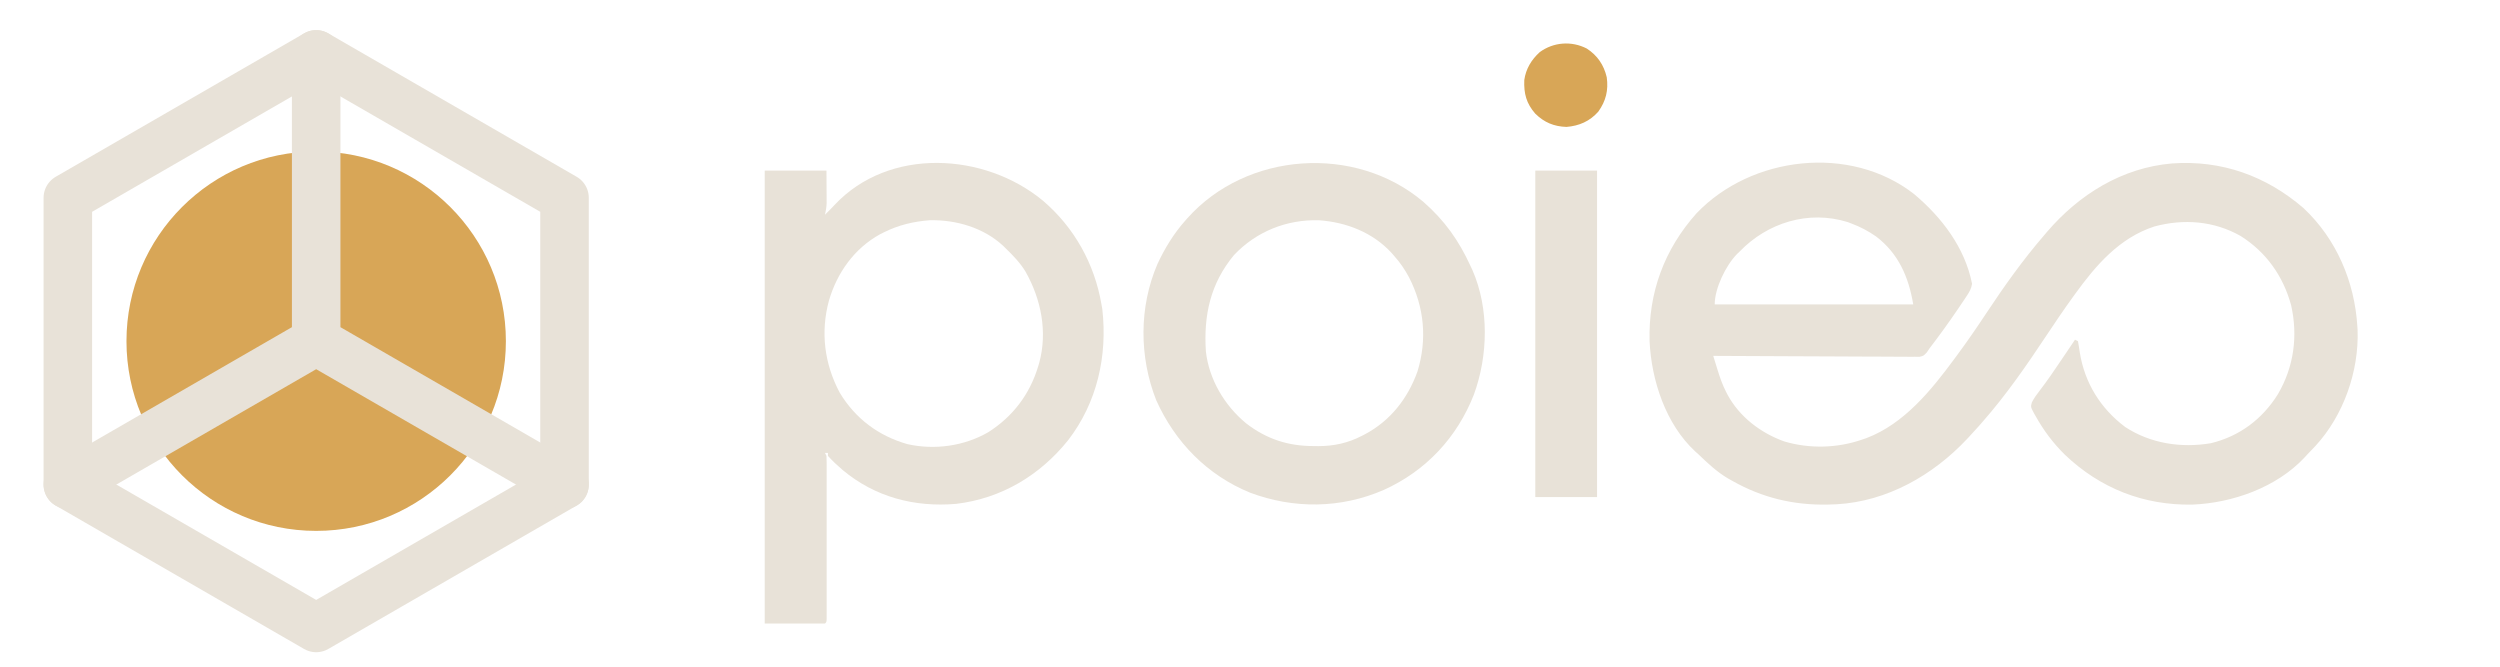
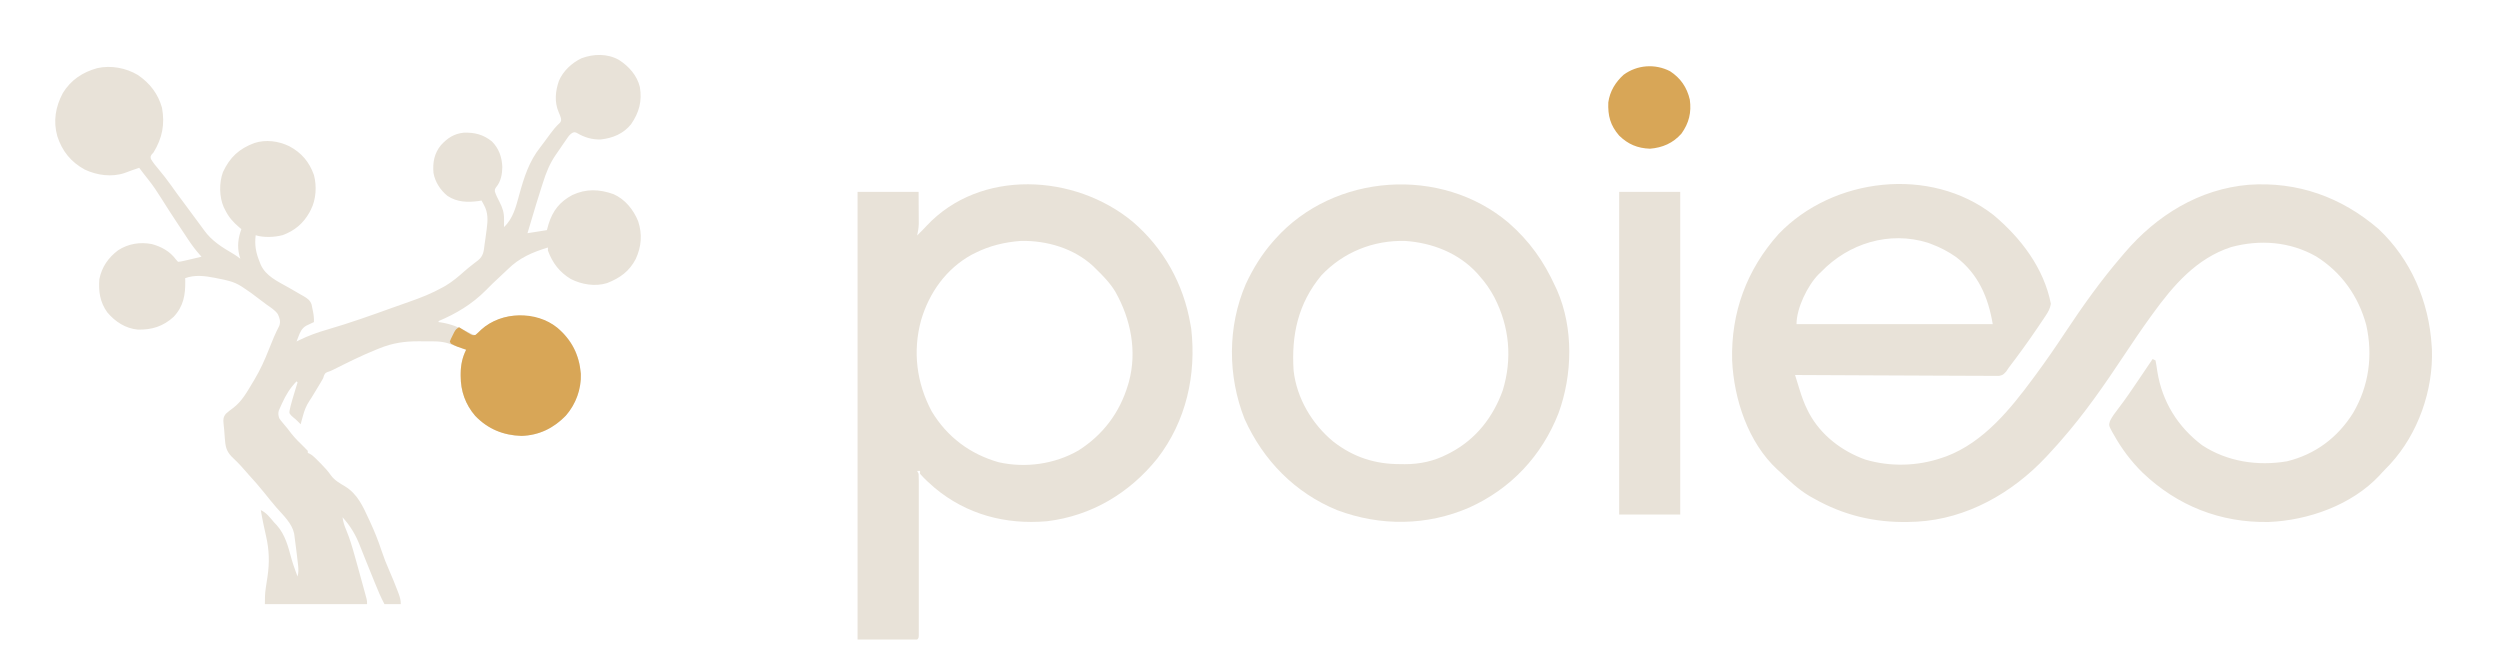
- <svg xmlns="http://www.w3.org/2000/svg" viewBox="0 0 1700 453" role="img" aria-label="poieo">
-   <g transform="translate(215,232) scale(1.5)">
-     <circle r="86" fill="#d8a657" />
-     <g stroke="#e8e2d8" stroke-width="22" stroke-linecap="round" stroke-linejoin="round" fill="none">
-       <path d="M 0 -130 L 112.58 -65 L 112.58 65 L 0 130 L -112.58 65 L -112.58 -65 Z" />
-       <path d="M 0 0 L 0 -130 M 0 0 L 112.58 65 M 0 0 L -112.58 65" />
-     </g>
+ <svg xmlns="http://www.w3.org/2000/svg" viewBox="0 0 1720 453" role="img" aria-label="poieo">
+   <g transform="translate(10,10) scale(0.703)">
+     <path d="M0 0 C9.67 6.16 17.84 15.25 20.57 26.64 C22.86 40.42 19.87 51.45 11.97 62.97 C4.44 72.3 -5.88 76.57 -17.62 77.89 C-26.36 78.19 -33.77 75.88 -41.21 71.47 C-43.43 70.64 -43.43 70.64 -45.4 71.38 C-47.6 72.75 -48.66 73.94 -50.13 76.06 C-50.38 76.41 -50.38 76.41 -51.61 78.18 C-52.11 78.91 -52.61 79.64 -53.12 80.39 C-53.36 80.73 -53.36 80.73 -54.57 82.46 C-55.61 83.96 -56.64 85.47 -57.65 86.99 C-58.95 88.92 -60.28 90.84 -61.62 92.74 C-67.73 101.57 -71.26 110.44 -74.43 120.64 C-74.94 122.21 -75.44 123.77 -75.95 125.34 C-77.48 130.1 -78.96 134.87 -80.43 139.64 C-80.67 140.4 -80.9 141.17 -81.15 141.95 C-83.98 151.16 -86.73 160.39 -89.43 169.64 C-83.16 168.65 -76.89 167.66 -70.43 166.64 C-69.9 164.7 -69.36 162.76 -68.81 160.77 C-64.69 147.54 -57.79 138.8 -45.5 132.27 C-32.02 125.98 -19.11 126.51 -5.25 131.41 C6.12 136.41 14.33 146.67 18.88 157.95 C23.08 170.58 22.08 182.74 16.57 194.77 C10.29 206.97 1.05 213.52 -11.48 218.45 C-23.12 222.08 -36.4 219.9 -47.06 214.45 C-58.13 207.8 -65.01 198.69 -69.43 186.64 C-69.43 185.65 -69.43 184.66 -69.43 183.64 C-84.58 188.24 -97.4 193.71 -108.81 205.05 C-111.2 207.39 -113.65 209.64 -116.1 211.9 C-121.02 216.44 -125.85 221.02 -130.5 225.83 C-143.69 239.09 -159.26 248.4 -176.43 255.64 C-176.43 255.97 -176.43 256.3 -176.43 256.64 C-175.54 256.76 -174.64 256.89 -173.71 257.02 C-164.5 258.54 -157.1 261.37 -148.89 265.8 C-146.1 267.29 -143.4 268.55 -140.43 269.64 C-140.04 269.2 -139.65 268.77 -139.25 268.32 C-129.46 257.9 -115.61 251.05 -101.29 250.42 C-83.66 249.93 -68.65 253.98 -55.6 266.33 C-43.56 278.24 -37.78 292.68 -37.12 309.52 C-37.57 325.02 -43.31 339.32 -54.12 350.46 C-65.69 361.37 -79.23 367.52 -95.31 368.02 C-113.15 367.45 -128.23 361.26 -140.62 348.36 C-150.23 337.13 -154.83 324.09 -154.81 309.45 C-154.81 308.53 -154.81 307.62 -154.81 306.67 C-154.68 298.39 -153.17 291.11 -149.43 283.64 C-149.69 283.56 -149.69 283.56 -151.02 283.12 C-156.32 281.38 -161.55 279.5 -166.76 277.51 C-174.1 275.13 -181.65 275.45 -189.27 275.46 C-191.47 275.45 -193.66 275.44 -195.85 275.42 C-209.51 275.36 -221.44 277.09 -234.18 282.27 C-235.36 282.73 -236.53 283.2 -237.74 283.68 C-251.93 289.42 -265.61 296.27 -279.28 303.12 C-282.43 304.64 -282.43 304.64 -285.23 305.53 C-287.43 306.64 -287.43 306.64 -288.58 308.98 C-288.86 309.86 -289.14 310.74 -289.43 311.64 C-290.28 313.19 -291.17 314.71 -292.08 316.22 C-292.59 317.07 -293.1 317.92 -293.63 318.8 C-293.9 319.24 -293.9 319.24 -295.25 321.45 C-295.51 321.89 -295.51 321.89 -296.83 324.07 C-301.09 331.13 -301.09 331.13 -302.84 333.74 C-306.01 338.53 -307.78 343.1 -309.25 348.64 C-309.35 349.03 -309.35 349.03 -309.9 350.99 C-310.42 352.87 -310.93 354.75 -311.43 356.64 C-312.19 355.87 -312.94 355.1 -313.72 354.31 C-316.43 351.64 -316.43 351.64 -318.3 350.19 C-320.1 348.78 -321.23 347.59 -322.43 345.64 C-322.36 343.5 -322.36 343.5 -321.79 341.1 C-321.69 340.66 -321.69 340.66 -321.17 338.42 C-319.98 333.92 -318.69 329.46 -317.31 325.02 C-317.03 324.11 -316.75 323.2 -316.47 322.26 C-315.79 320.05 -315.12 317.85 -314.43 315.64 C-314.76 315.31 -315.09 314.98 -315.43 314.64 C-321.73 321.13 -325.84 327.83 -329.56 336.02 C-329.76 336.45 -329.76 336.45 -330.78 338.65 C-331.14 339.48 -331.5 340.31 -331.88 341.16 C-332.2 341.91 -332.53 342.65 -332.86 343.41 C-333.57 346.17 -333.23 347.92 -332.43 350.64 C-330.87 352.96 -330.87 352.96 -328.87 355.33 C-328.14 356.2 -327.41 357.07 -326.66 357.97 C-325.93 358.85 -325.19 359.73 -324.43 360.64 C-323.18 362.26 -321.93 363.89 -320.68 365.52 C-316.9 370.28 -312.69 374.51 -308.29 378.71 C-306.97 379.98 -305.7 381.31 -304.43 382.64 C-304.43 383.3 -304.43 383.96 -304.43 384.64 C-304.14 384.77 -304.14 384.77 -302.65 385.44 C-300.36 386.68 -298.84 387.97 -297.01 389.8 C-296.38 390.43 -295.75 391.05 -295.11 391.69 C-294.45 392.36 -293.8 393.02 -293.12 393.7 C-292.44 394.38 -291.76 395.06 -291.06 395.76 C-287.69 399.18 -284.6 402.55 -281.87 406.52 C-278.21 411.57 -273.11 414.36 -267.84 417.5 C-255.61 425.06 -250.36 437.19 -244.5 449.89 C-244.34 450.22 -244.34 450.22 -243.57 451.87 C-239.22 461.25 -235.43 470.67 -232.2 480.5 C-230.07 486.95 -227.61 493.17 -224.87 499.39 C-221.85 506.27 -218.99 513.17 -216.37 520.2 C-216.07 520.99 -215.77 521.79 -215.46 522.6 C-214.16 526.18 -213.43 528.79 -213.43 532.64 C-218.71 532.64 -223.99 532.64 -229.43 532.64 C-232.9 526.02 -235.84 519.32 -238.57 512.36 C-241.43 505.07 -244.43 497.82 -247.4 490.57 C-251.41 480.74 -251.41 480.74 -253.23 475.95 C-257.32 465.17 -262.66 456.18 -270.43 447.64 C-269.84 452.31 -268.53 456.15 -266.68 460.46 C-263.3 468.63 -260.85 476.95 -258.5 485.45 C-258.07 486.98 -257.64 488.51 -257.21 490.03 C-256.14 493.84 -255.08 497.65 -254.03 501.46 C-253.46 503.56 -252.88 505.65 -252.3 507.74 C-251.3 511.37 -250.3 515 -249.31 518.64 C-249.01 519.72 -248.72 520.8 -248.41 521.91 C-248.15 522.89 -247.89 523.88 -247.61 524.89 C-247.38 525.74 -247.15 526.59 -246.92 527.47 C-246.43 529.64 -246.43 529.64 -246.43 532.64 C-279.43 532.64 -312.43 532.64 -346.43 532.64 C-346.43 526.95 -346.41 522.36 -345.56 516.91 C-345.38 515.69 -345.2 514.48 -345.01 513.22 C-344.63 510.73 -344.24 508.23 -343.86 505.74 C-341.8 491.81 -342.18 479.68 -345.31 465.95 C-345.85 463.49 -346.39 461.03 -346.93 458.57 C-347.18 457.4 -347.44 456.24 -347.71 455.04 C-348.73 450.26 -349.6 445.46 -350.43 440.64 C-344.75 443.31 -341.46 447.93 -337.43 452.64 C-336.6 453.51 -335.77 454.38 -334.91 455.28 C-326.33 464.97 -323.69 476.36 -320.29 488.64 C-319.17 492.57 -317.85 496.42 -316.43 500.27 C-316.24 500.8 -316.24 500.8 -315.25 503.49 C-315.11 503.85 -315.11 503.85 -314.43 505.64 C-313.47 501.79 -313.47 498.64 -313.92 494.7 C-313.99 494.13 -313.99 494.13 -314.31 491.24 C-314.46 490.05 -314.6 488.86 -314.75 487.64 C-314.88 486.48 -315.01 485.33 -315.14 484.14 C-315.82 478.27 -316.57 472.42 -317.39 466.57 C-317.53 465.55 -317.68 464.53 -317.82 463.47 C-319.97 453.5 -328.43 445.76 -334.97 438.33 C-339.33 433.31 -343.47 428.08 -347.64 422.9 C-352.28 417.16 -357.09 411.63 -362.1 406.2 C-364.09 404.02 -366.02 401.82 -367.93 399.58 C-371.46 395.5 -375.31 391.77 -379.2 388.04 C-384.38 382.49 -385.06 377.87 -385.62 370.52 C-385.66 370.04 -385.66 370.04 -385.84 367.66 C-385.99 365.81 -386.12 363.96 -386.25 362.11 C-386.4 360.1 -386.62 358.1 -386.87 356.1 C-387.25 351.92 -387.28 349.7 -384.6 346.35 C-382.3 344.26 -379.96 342.44 -377.43 340.64 C-368.83 334.17 -363.73 324.67 -358.25 315.58 C-357.75 314.75 -357.25 313.93 -356.73 313.07 C-351.04 303.49 -346.53 293.71 -342.5 283.33 C-339.4 275.43 -336.24 267.71 -332.3 260.19 C-330.86 255.94 -331.92 252.71 -333.81 248.77 C-336.57 244.94 -340.48 242.51 -344.32 239.84 C-346.99 237.95 -349.57 235.99 -352.14 233.97 C-357.25 229.94 -362.47 226.17 -367.93 222.64 C-368.51 222.27 -369.08 221.89 -369.68 221.51 C-376.78 217 -383.84 215.6 -392 214.02 C-393.11 213.79 -394.23 213.56 -395.38 213.32 C-405.17 211.41 -414.89 210.17 -424.43 213.64 C-424.41 214.55 -424.39 215.45 -424.36 216.39 C-424.16 229.98 -426.03 241.12 -435.68 251.45 C-445.89 260.81 -457.07 264.31 -470.75 263.99 C-482.89 262.84 -492.88 256.3 -500.64 247.14 C-507.83 237.11 -509.33 226.73 -508.43 214.64 C-506.04 202.7 -499.7 193.61 -490.06 186.33 C-480.08 179.9 -468.76 178.09 -457.15 180.25 C-447.86 182.77 -439.41 187.32 -433.62 195.2 C-432.9 196.01 -432.18 196.81 -431.43 197.64 C-428.85 197.42 -428.85 197.42 -425.43 196.64 C-424.75 196.49 -424.06 196.33 -423.35 196.17 C-421.08 195.66 -418.82 195.12 -416.56 194.58 C-415.77 194.39 -414.99 194.21 -414.18 194.01 C-412.27 193.56 -410.35 193.1 -408.43 192.64 C-408.65 192.4 -408.65 192.4 -409.76 191.19 C-414.08 186.37 -417.83 181.4 -421.38 176 C-421.92 175.19 -422.46 174.38 -423.02 173.54 C-424.15 171.84 -425.28 170.13 -426.41 168.42 C-428.09 165.87 -429.79 163.33 -431.48 160.78 C-437.04 152.41 -442.5 143.99 -447.82 135.47 C-451.78 129.15 -455.84 123.03 -460.5 117.2 C-461.04 116.51 -461.58 115.82 -462.13 115.11 C-463.14 113.82 -464.15 112.54 -465.16 111.26 C-466.62 109.41 -468.03 107.53 -469.43 105.64 C-474.26 107.21 -479 108.95 -483.75 110.74 C-496.4 114.99 -510.75 112.98 -522.68 107.39 C-536.28 99.94 -544.75 89.46 -549.56 74.77 C-553.73 59.86 -551.34 46.1 -544.22 32.56 C-536.31 19.64 -524.91 12.13 -510.54 8.11 C-497.01 5.09 -482.43 7.85 -470.68 14.83 C-458.93 22.87 -451.02 33.12 -447.12 46.88 C-444.15 63.09 -446.86 76.66 -455.43 90.64 C-456.03 91.3 -456.63 91.97 -457.25 92.65 C-458.43 94.64 -458.43 94.64 -458 96.93 C-455.85 100.65 -453.21 103.8 -450.43 107.08 C-446.23 112.15 -442.15 117.25 -438.37 122.64 C-434.41 128.29 -430.33 133.82 -426.18 139.32 C-422.79 143.81 -419.47 148.33 -416.17 152.87 C-413.81 156.09 -411.43 159.29 -409.04 162.48 C-408.05 163.82 -407.06 165.16 -406.1 166.52 C-398.39 177.37 -388.1 183.54 -376.73 190.22 C-374.53 191.58 -372.48 193.05 -370.43 194.64 C-370.76 193.55 -371.09 192.45 -371.43 191.33 C-373.65 182.3 -372.58 174.29 -369.43 165.64 C-369.76 165.37 -369.76 165.37 -371.41 164.02 C-377.53 158.8 -381.91 153.88 -385.43 146.64 C-385.64 146.24 -385.64 146.24 -386.68 144.2 C-391.14 134.07 -391.29 120.28 -387.48 109.87 C-380.68 95.33 -371.79 87.04 -356.74 81.39 C-345.49 77.75 -333.17 79.39 -322.65 84.46 C-310.62 90.86 -303.06 99.72 -298.43 112.64 C-295.52 123.55 -296.29 136.64 -301.43 146.64 C-301.88 147.51 -302.33 148.38 -302.79 149.28 C-308.79 160.04 -317.37 167.28 -329 171.52 C-336.76 173.62 -347.76 174.13 -355.43 171.64 C-356.62 181.19 -355.26 188.69 -351.62 197.58 C-351.28 198.45 -350.95 199.33 -350.6 200.23 C-345.57 211.69 -333.73 216.86 -323.31 222.77 C-319.33 225.03 -315.38 227.32 -311.43 229.64 C-310.56 230.13 -309.68 230.62 -308.78 231.12 C-304.88 233.44 -302.17 235.14 -300.68 239.55 C-300.37 240.93 -300.1 242.31 -299.87 243.7 C-299.8 244.05 -299.8 244.05 -299.42 245.81 C-298.67 249.45 -298.27 252.93 -298.43 256.64 C-299.12 256.96 -299.81 257.27 -300.52 257.59 C-300.97 257.81 -300.97 257.81 -303.25 258.89 C-304.14 259.31 -305.03 259.73 -305.95 260.16 C-310.34 262.78 -311.84 266.23 -313.62 270.89 C-314.23 272.47 -314.83 274.06 -315.43 275.64 C-314.55 275.2 -313.67 274.75 -312.77 274.3 C-303.84 269.91 -294.92 266.71 -285.38 263.96 C-263.76 257.69 -242.6 250.16 -221.44 242.52 C-216.1 240.59 -210.76 238.7 -205.39 236.84 C-193.95 232.85 -183.02 228.57 -172.43 222.64 C-171.47 222.1 -170.51 221.56 -169.51 221.01 C-162.77 216.97 -156.94 212.02 -151.09 206.82 C-148.62 204.64 -146.11 202.59 -143.5 200.59 C-142.86 200.08 -142.22 199.58 -141.56 199.06 C-140.35 198.1 -139.12 197.17 -137.88 196.26 C-132.54 191.98 -132.16 187.19 -131.43 180.64 C-131.14 178.64 -130.84 176.64 -130.55 174.63 C-130.28 172.59 -130.01 170.56 -129.75 168.52 C-129.6 167.5 -129.46 166.48 -129.31 165.43 C-128.24 157.06 -127.83 149.66 -132 142.08 C-132.45 141.23 -132.91 140.38 -133.38 139.51 C-133.72 138.89 -134.07 138.28 -134.43 137.64 C-135.32 137.81 -136.21 137.97 -137.12 138.14 C-148.06 139.62 -158.21 139.37 -167.68 133.17 C-174.67 127.57 -179.88 119.5 -181.43 110.64 C-182.3 100.41 -180.71 91.5 -174.09 83.45 C-167.77 76.54 -161.32 72.26 -151.81 71.26 C-141.08 70.93 -132.69 73.06 -124.25 79.81 C-117.35 86.76 -114.42 95.28 -114.06 104.89 C-114.16 111.89 -115.47 119.16 -120.13 124.64 C-121.43 126.64 -121.43 126.64 -121.34 128.95 C-120.18 132.39 -118.62 135.56 -116.93 138.77 C-113.76 144.89 -112.29 149.4 -112.37 156.33 C-112.38 157.03 -112.38 157.73 -112.38 158.46 C-112.4 160.18 -112.41 161.91 -112.43 163.64 C-103.47 155.38 -100.61 143.38 -97.5 132.02 C-92.81 114.96 -87.91 99.39 -76.82 85.42 C-75.3 83.47 -73.84 81.5 -72.38 79.51 C-62.9 66.64 -62.9 66.64 -57.45 61.32 C-56.43 59.64 -56.43 59.64 -56.67 57.15 C-57.43 54.64 -57.43 54.64 -58.93 51.14 C-63.21 41.16 -62.14 30.69 -58.69 20.61 C-54.58 10.88 -46.03 2.94 -36.55 -1.57 C-24.69 -5.99 -11.24 -6.28 0 0 Z " fill="#E8E2D8" transform="translate(591.4336,44.35938)" />
+     <path d="M0 0 C14.11 12.12 21.41 26.49 23.04 45 C23.63 59.97 18.21 74.68 8.45 85.95 C-3.47 98.24 -17.71 105.36 -35.05 105.89 C-52.89 105.33 -67.97 99.14 -80.36 86.24 C-89.98 75 -94.57 61.97 -94.55 47.33 C-94.55 46.87 -94.55 46.87 -94.55 44.55 C-94.42 36.27 -92.91 28.99 -89.18 21.52 C-89.76 21.33 -90.34 21.15 -90.93 20.96 C-95.55 19.48 -99.95 17.95 -104.18 15.52 C-104.51 14.86 -104.84 14.2 -105.18 13.52 C-104.07 10.77 -104.07 10.77 -102.43 7.52 C-101.89 6.44 -101.36 5.37 -100.82 4.27 C-99.18 1.52 -99.18 1.52 -96.18 -0.48 C-95.21 0.12 -94.25 0.72 -93.25 1.34 C-91.98 2.11 -90.7 2.87 -89.43 3.64 C-88.79 4.04 -88.16 4.44 -87.5 4.85 C-82.77 7.66 -82.77 7.66 -79.96 6.99 C-77.98 5.36 -76.17 3.64 -74.36 1.83 C-54.58 -16.12 -20.68 -16.78 0 0 Z " fill="#D8A657" transform="translate(531.1758,306.4844)" />
+     <path d="" fill="#E8E2D8" transform="translate(0,0)" />
  </g>
-   <g transform="translate(490,0)">
+   <g transform="translate(560,16)">
    <path d="M0 0 C18.74 15.74 34.58 36.39 39.42 61.03 C38.9 64.33 37.59 66.59 35.75 69.35 C35.19 70.19 34.64 71.02 34.06 71.89 C33.46 72.78 32.85 73.67 32.23 74.59 C31.61 75.52 30.99 76.44 30.35 77.39 C23.98 86.8 17.33 96.01 10.42 105.03 C9.85 105.88 9.28 106.74 8.69 107.62 C6.42 110.03 6.42 110.03 3.69 110.65 C2.64 110.64 1.59 110.64 0.51 110.63 C-0.7 110.64 -1.91 110.65 -3.15 110.65 C-4.49 110.64 -5.83 110.62 -7.16 110.6 C-8.57 110.6 -9.98 110.6 -11.39 110.6 C-15.22 110.6 -19.04 110.57 -22.86 110.54 C-26.86 110.51 -30.86 110.5 -34.86 110.5 C-42.42 110.48 -49.99 110.44 -57.56 110.39 C-66.18 110.34 -74.79 110.31 -83.41 110.28 C-101.13 110.23 -118.86 110.14 -136.58 110.03 C-135.79 112.6 -134.99 115.17 -134.2 117.74 C-133.97 118.47 -133.75 119.19 -133.52 119.94 C-131.98 124.89 -130.32 129.66 -127.96 134.28 C-127.62 134.94 -127.29 135.59 -126.95 136.26 C-118.8 151.45 -104.31 162.49 -88.24 168.22 C-71.14 173.29 -52.43 172.82 -35.58 167.03 C-34.52 166.67 -33.46 166.31 -32.36 165.93 C-6.76 156.2 11.66 133.39 27.42 112.03 C27.68 111.67 27.68 111.67 29.03 109.85 C36.01 100.42 42.64 90.79 49.11 81.01 C61.29 62.61 73.99 44.75 88.42 28.03 C89.05 27.29 89.67 26.55 90.32 25.79 C112.19 0.22 141.44 -17.94 175.44 -20.83 C209.08 -23.22 239.29 -12.4 264.73 9.47 C287.17 30.44 299.58 59.63 301.42 90.03 C301.47 90.82 301.53 91.61 301.58 92.43 C302.56 120.55 292.03 150.48 272.98 171.22 C271.14 173.17 269.28 175.1 267.42 177.03 C266.75 177.76 266.08 178.5 265.39 179.25 C246.36 199.53 216.39 210.09 189.22 211.16 C156.15 211.76 126.57 200.12 102.59 177.29 C94.64 169.49 88.09 160.76 82.67 151.03 C82.31 150.41 81.95 149.79 81.58 149.14 C79.22 144.71 79.22 144.71 80.09 141.66 C81.59 138.69 83.36 136.26 85.41 133.64 C90.74 126.72 95.61 119.52 100.48 112.28 C101.35 110.99 102.23 109.69 103.1 108.4 C105.21 105.28 107.32 102.16 109.42 99.03 C110.08 99.36 110.74 99.69 111.42 100.03 C111.91 102.58 112.31 105.09 112.67 107.66 C115.99 128.4 126.75 145.76 143.55 158.39 C160.74 169.64 181.63 172.83 201.8 169.42 C221.28 164.72 236.88 153 247.42 136.03 C258.27 117.51 261.1 96.45 256.39 75.63 C251.04 55.85 239.39 39.4 221.98 28.47 C203.93 18.23 183.29 16.66 163.42 22.03 C139.57 29.78 123.66 48.36 109.42 68.03 C108.91 68.73 108.4 69.43 107.88 70.16 C101.73 78.67 95.85 87.34 90.05 96.09 C76.55 116.43 62.58 136.7 46.42 155.03 C45.68 155.88 44.95 156.72 44.2 157.59 C41.97 160.11 39.71 162.58 37.42 165.03 C36.96 165.53 36.5 166.02 36.02 166.53 C12.86 191.19 -18.36 209.01 -52.68 210.94 C-53.64 210.97 -54.6 211 -55.58 211.03 C-56.64 211.07 -57.7 211.11 -58.79 211.15 C-82.04 211.6 -103.33 206.5 -123.58 195.03 C-124.08 194.75 -124.08 194.75 -126.59 193.35 C-134.15 188.85 -140.28 183.1 -146.58 177.03 C-147.3 176.39 -148.02 175.74 -148.77 175.07 C-168.87 156.5 -178.63 126.7 -179.87 100.04 C-180.76 67.04 -169.82 37.53 -147.93 13.06 C-110.65 -25.96 -43.39 -33.91 0 0 Z M-118.58 39.03 C-118.88 39.31 -118.88 39.31 -120.37 40.73 C-128.08 48.6 -135.58 64.09 -135.58 75.03 C-91.03 75.03 -46.48 75.03 -0.58 75.03 C-3.67 56.49 -10.57 40.46 -25.83 28.84 C-31.16 25.14 -36.51 22.29 -42.58 20.03 C-43.42 19.71 -44.27 19.39 -45.13 19.06 C-71.78 10.73 -99.75 19.49 -118.58 39.03 Z " fill="#E8E2D8" transform="translate(811.582,131.9688)" />
    <path d="M0 0 C21.33 18.2 35.08 42.98 39.78 70.52 C39.96 71.55 40.15 72.58 40.34 73.65 C43.97 105.5 36.83 137.28 17.09 162.88 C-2.09 186.79 -28.31 202.46 -58.97 206.14 C-87.44 208.58 -114.21 201.51 -136.2 183.14 C-139.75 180.1 -143.11 177.01 -146.22 173.52 C-146.22 172.86 -146.22 172.2 -146.22 171.52 C-146.88 171.52 -147.54 171.52 -148.22 171.52 C-147.89 172.18 -147.56 172.84 -147.22 173.52 C-147.13 175.02 -147.1 176.53 -147.1 178.04 C-147.09 178.99 -147.09 179.94 -147.09 180.93 C-147.09 181.97 -147.09 183.02 -147.09 184.1 C-147.09 185.2 -147.09 186.3 -147.09 187.44 C-147.08 191.09 -147.09 194.74 -147.09 198.4 C-147.09 200.92 -147.09 203.45 -147.09 205.98 C-147.08 211.28 -147.09 216.59 -147.09 221.89 C-147.1 228.03 -147.1 234.17 -147.09 240.31 C-147.08 246.21 -147.09 252.11 -147.09 258 C-147.09 260.52 -147.09 263.03 -147.09 265.55 C-147.08 269.05 -147.09 272.56 -147.09 276.06 C-147.09 277.11 -147.09 278.16 -147.09 279.24 C-147.09 280.19 -147.09 281.14 -147.1 282.12 C-147.1 282.95 -147.1 283.78 -147.1 284.63 C-147.22 286.52 -147.22 286.52 -148.22 287.52 C-161.75 287.52 -175.28 287.52 -189.22 287.52 C-189.22 185.88 -189.22 84.24 -189.22 -20.48 C-175.36 -20.48 -161.5 -20.48 -147.22 -20.48 C-147.2 -16.46 -147.18 -12.44 -147.16 -8.3 C-147.15 -7.04 -147.14 -5.78 -147.13 -4.48 C-147.13 -3.48 -147.13 -2.47 -147.12 -1.44 C-147.12 -0.42 -147.11 0.6 -147.11 1.65 C-147.22 4.39 -147.61 6.86 -148.22 9.52 C-147.54 8.84 -146.86 8.16 -146.16 7.45 C-145.69 6.99 -145.23 6.53 -144.75 6.06 C-143.75 5.05 -142.78 4.03 -141.82 2.98 C-104.82 -36.65 -39.73 -32.87 0 0 Z M-108.22 21.52 C-109.06 21.94 -109.9 22.35 -110.76 22.79 C-128.26 32.43 -139.98 48.93 -145.53 67.89 C-151.37 89.32 -148.64 110.98 -138.22 130.52 C-127.62 148.14 -111.87 159.91 -92.22 165.52 C-73.67 169.71 -53.58 166.86 -37.22 157.43 C-20.39 146.7 -8.96 131.6 -3.22 112.52 C-3.01 111.81 -2.8 111.1 -2.58 110.38 C3.21 89.21 -1.22 67.02 -11.88 48.21 C-15.5 42.23 -20.24 37.36 -25.22 32.52 C-25.83 31.91 -26.43 31.31 -27.06 30.69 C-40.38 18.34 -59.06 12.89 -76.96 13.27 C-88.03 14.12 -98.25 16.53 -108.22 21.52 Z " fill="#E8E2D8" transform="translate(219.2222,136.4829)" />
    <path d="M0 0 C14.47 12.66 24.21 26.4 32.14 43.77 C32.55 44.64 32.96 45.51 33.38 46.41 C44.84 72.56 44.06 104.62 34.39 131.09 C22.94 160.32 1.76 182.98 -26.91 195.93 C-56.13 208.65 -88.17 208.91 -117.86 197.77 C-147.03 185.81 -168.79 163.46 -181.61 134.96 C-193.27 105.44 -193.38 71.49 -180.76 42.23 C-175.75 31.49 -169.73 21.66 -161.86 12.77 C-161.39 12.24 -160.93 11.71 -160.44 11.16 C-120.03 -34.08 -46.27 -39.13 0 0 Z M-128.74 36.21 C-144.77 55.55 -149.46 77.05 -147.86 101.77 C-145.71 120.79 -135.14 138.59 -120.47 150.66 C-106.68 161.32 -91.89 166.14 -74.55 166.09 C-74.02 166.09 -74.02 166.09 -71.36 166.13 C-60.82 166.14 -51.17 164.02 -41.8 159.15 C-41.12 158.8 -40.45 158.46 -39.75 158.1 C-22.36 148.87 -10.57 133.72 -3.98 115.4 C2.7 93.59 0.7 71.64 -9.72 51.35 C-12.58 46.03 -15.8 41.26 -19.86 36.77 C-20.43 36.11 -21 35.45 -21.58 34.77 C-34.4 20.84 -52.34 13.86 -70.97 12.55 C-92.95 11.91 -113.65 20.24 -128.74 36.21 Z " fill="#E8E2D8" transform="translate(477.8594,137.2266)" />
    <path d="M0 0 C13.86 0 27.72 0 42 0 C42 73.26 42 146.52 42 222 C28.14 222 14.28 222 0 222 C0 148.74 0 75.48 0 0 Z " fill="#E8E2D8" transform="translate(554,116)" />
    <path d="M0 0 C7.24 4.71 11.63 11.13 13.59 19.55 C14.8 28.4 13.04 35.65 7.84 42.92 C2.03 49.49 -5.16 52.6 -13.81 53.31 C-22.38 53 -28.88 50.28 -35.02 44.29 C-41.11 37.26 -42.85 30.67 -42.48 21.4 C-41.4 13.79 -37.65 7.63 -32 2.47 C-22.64 -4.41 -10.34 -5.31 0 0 Z " fill="#D8A657" transform="translate(589,33)" />
  </g>
</svg>
